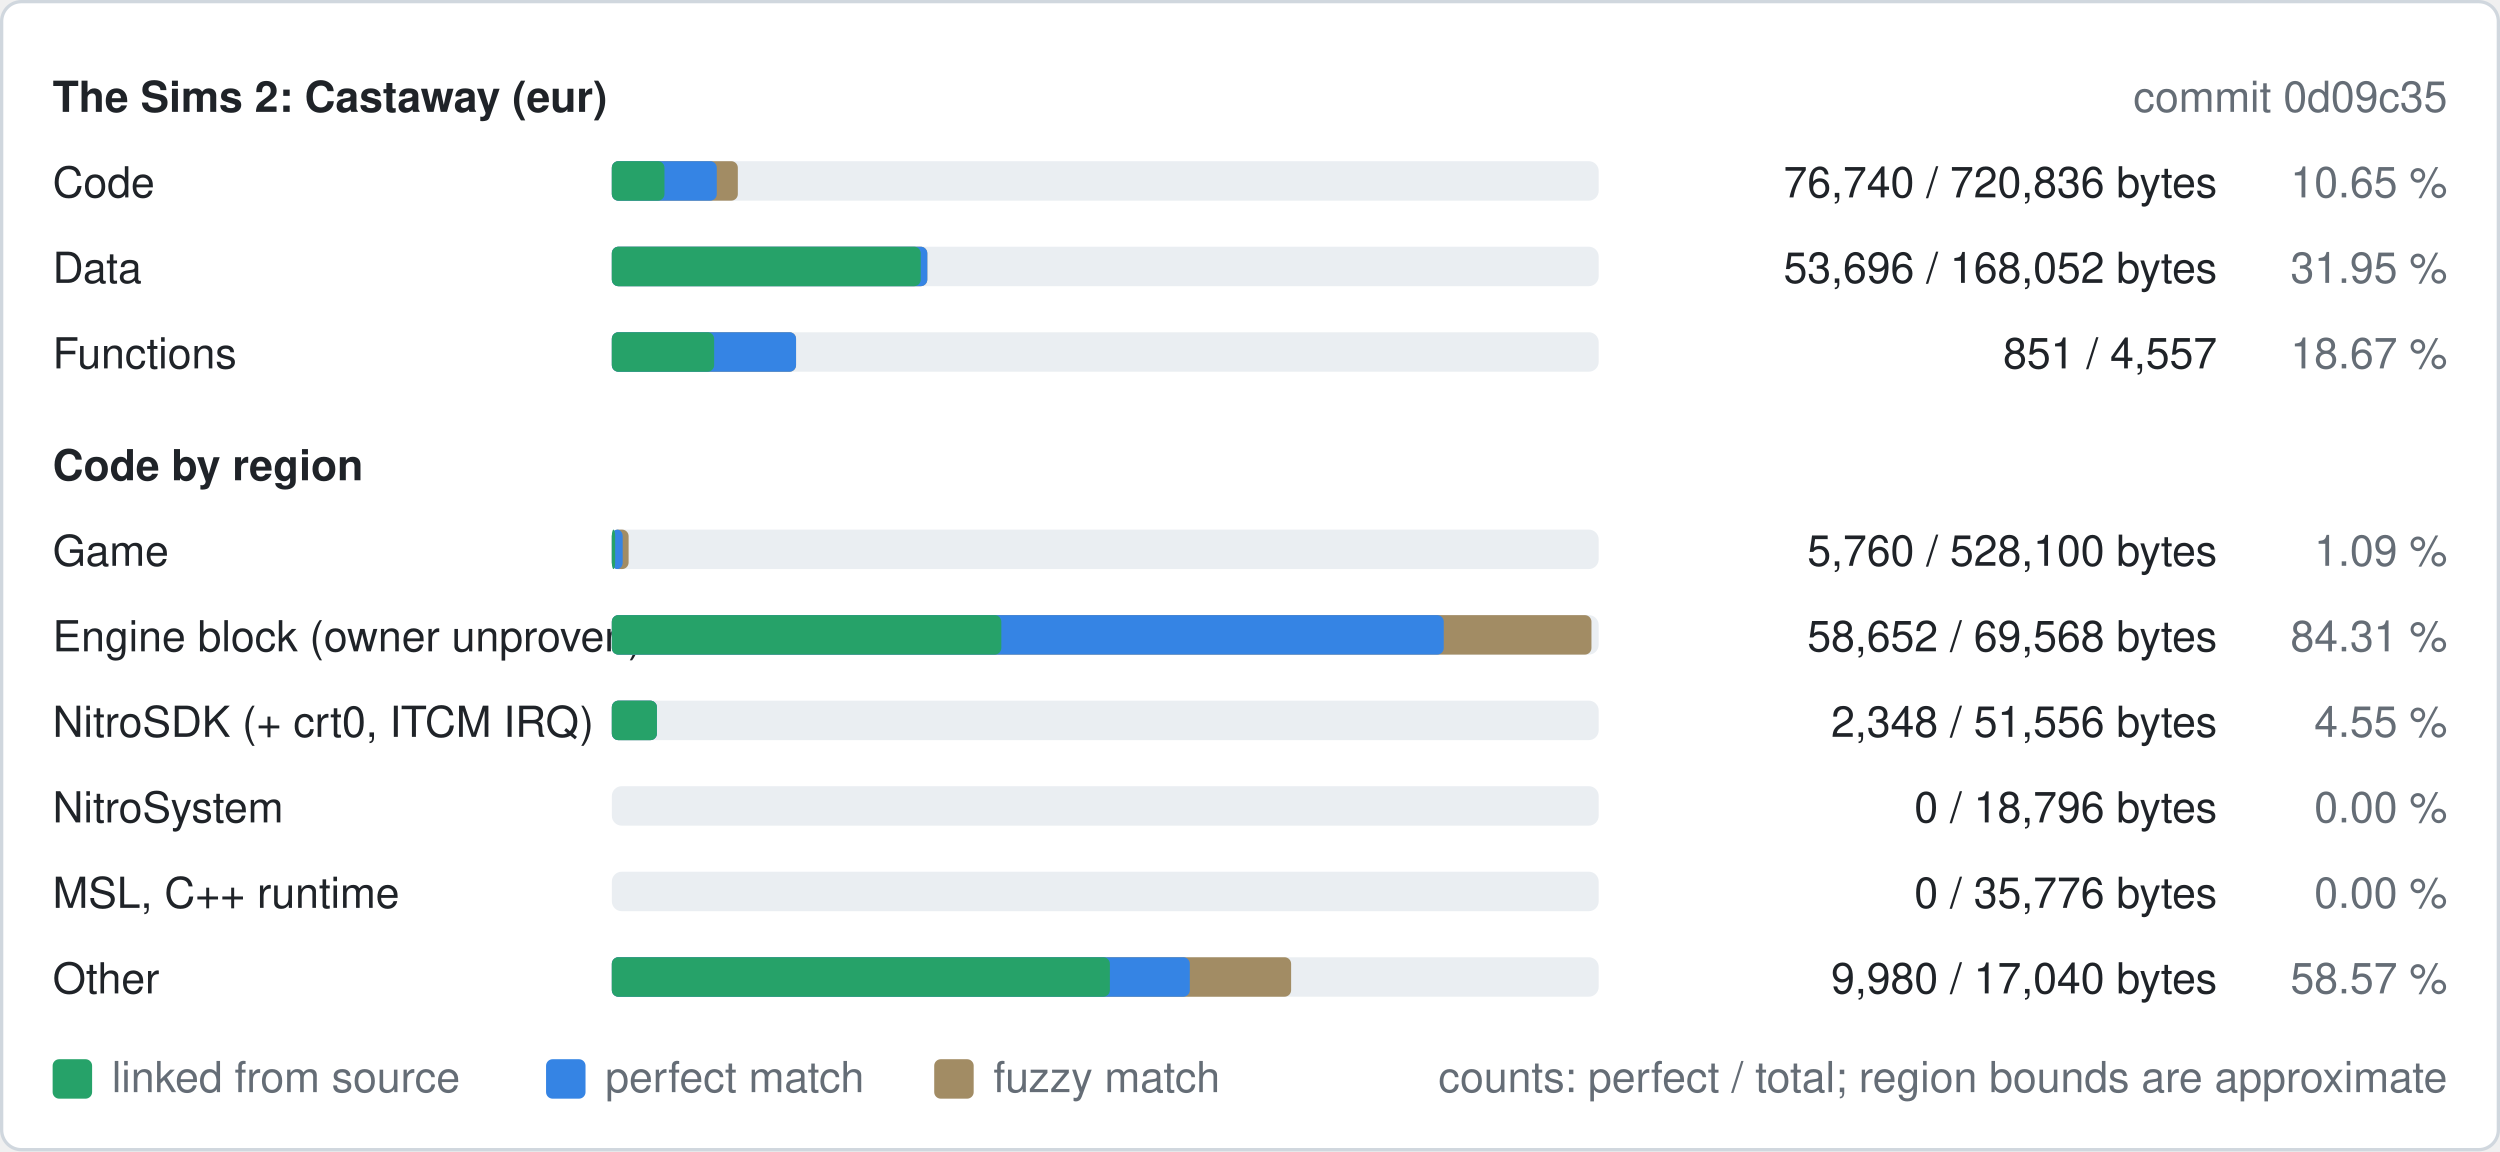
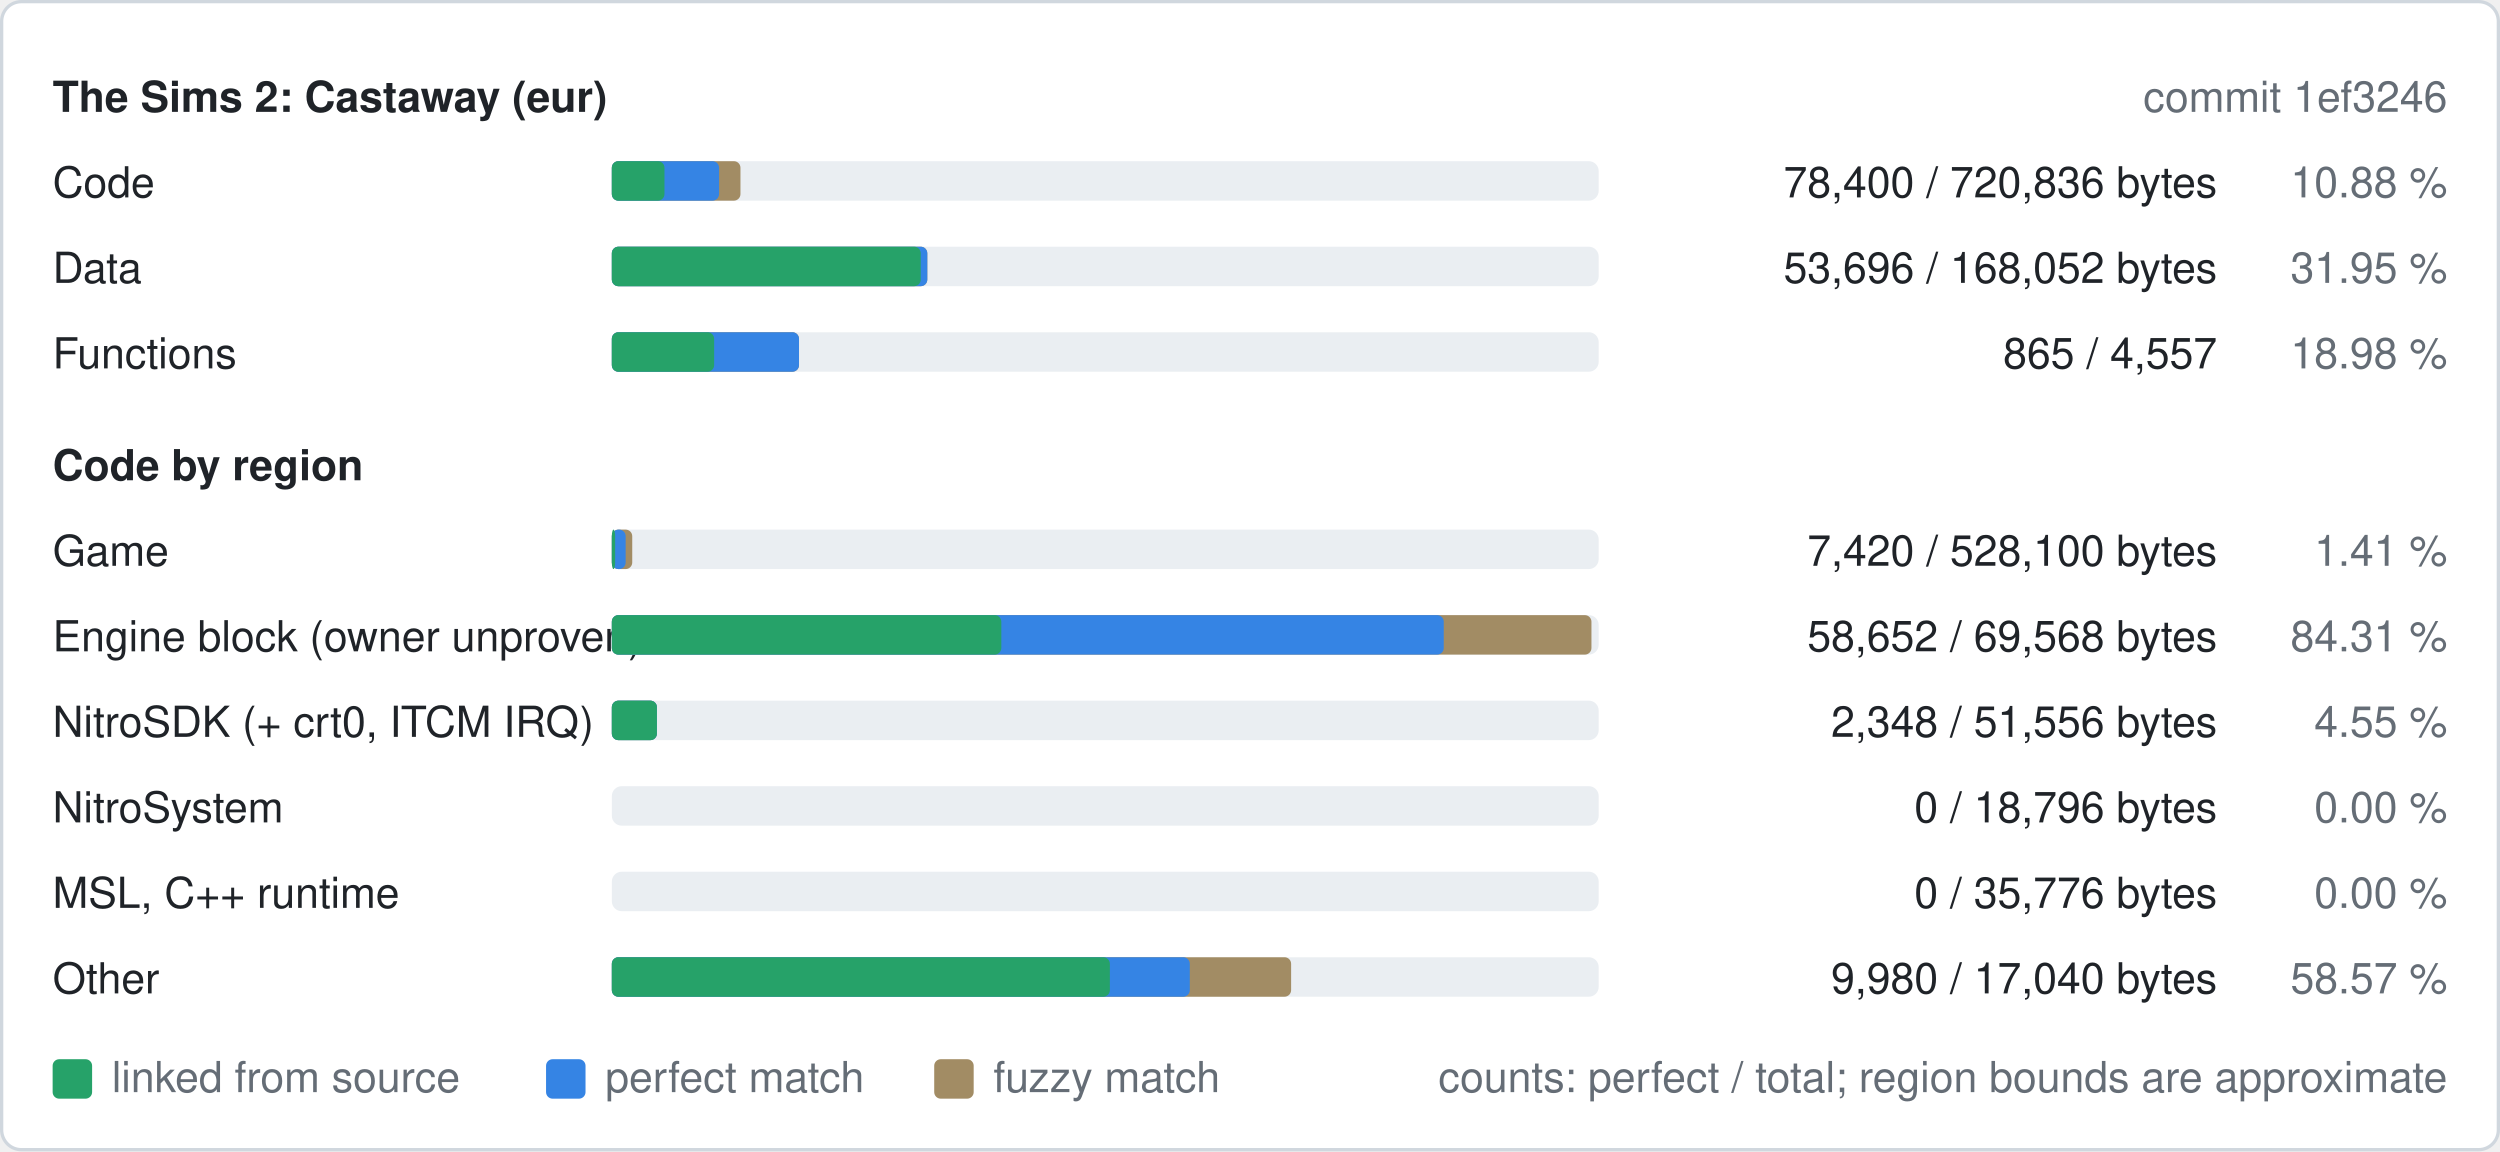
<svg xmlns="http://www.w3.org/2000/svg" width="760" height="350" viewBox="0 0 760 350" role="img" aria-label="Decompilation progress of eur">
  <style>
text{font-family:-apple-system,BlinkMacSystemFont,"Segoe UI",Helvetica,Arial,sans-serif;font-size:13px}
.b{font-weight:600}
.bg{fill:#ffffff;stroke:#d0d7de}.t{fill:#1f2328}.m{fill:#656d76}.track{fill:#eaeef2}.fuzzy{fill:#a28c64}.perfect{fill:#3584e4}.linked{fill:#26a269}
@media (prefers-color-scheme: dark){.bg{fill:#0d1117;stroke:#30363d}.t{fill:#e6edf3}.m{fill:#8d96a0}.track{fill:#21262d}.fuzzy{fill:#a28c64}.perfect{fill:#3584e4}.linked{fill:#2ec27e}}
</style>
  <rect class="bg" x="0.5" y="0.5" width="759" height="349" rx="6" />
  <text class="t b" x="16" y="34">The Sims 2: Castaway (eur)</text>
-   <text class="m" x="744" y="34" text-anchor="end">commit 0d09c35</text>
+   <text class="m" x="744" y="34" text-anchor="end">commit 1ef3246</text>
  <text class="t" x="16" y="60">Code</text>
  <rect class="track" x="186" y="49" width="300" height="12" rx="3" />
-   <rect class="fuzzy" x="186" y="49" width="38.3" height="12" rx="2" />
-   <rect class="perfect" x="186" y="49" width="31.9" height="12" rx="2" />
+   <rect class="fuzzy" x="186" y="49" width="39.1" height="12" rx="2" />
+   <rect class="perfect" x="186" y="49" width="32.6" height="12" rx="2" />
  <rect class="linked" x="186" y="49" width="16.0" height="12" rx="2" />
-   <text class="t" x="674" y="60" text-anchor="end">76,740 / 720,836 bytes</text>
-   <text class="m" x="744" y="60" text-anchor="end">10.65 %</text>
+   <text class="t" x="674" y="60" text-anchor="end">78,400 / 720,836 bytes</text>
+   <text class="m" x="744" y="60" text-anchor="end">10.88 %</text>
  <text class="t" x="16" y="86">Data</text>
  <rect class="track" x="186" y="75" width="300" height="12" rx="3" />
  <rect class="fuzzy" x="186" y="75" width="95.9" height="12" rx="2" />
  <rect class="perfect" x="186" y="75" width="95.9" height="12" rx="2" />
  <rect class="linked" x="186" y="75" width="93.9" height="12" rx="2" />
  <text class="t" x="674" y="86" text-anchor="end">53,696 / 168,052 bytes</text>
  <text class="m" x="744" y="86" text-anchor="end">31.95 %</text>
  <text class="t" x="16" y="112">Functions</text>
  <rect class="track" x="186" y="101" width="300" height="12" rx="3" />
-   <rect class="fuzzy" x="186" y="101" width="56.0" height="12" rx="2" />
-   <rect class="perfect" x="186" y="101" width="56.0" height="12" rx="2" />
+   <rect class="fuzzy" x="186" y="101" width="56.9" height="12" rx="2" />
+   <rect class="perfect" x="186" y="101" width="56.9" height="12" rx="2" />
  <rect class="linked" x="186" y="101" width="31.1" height="12" rx="2" />
-   <text class="t" x="674" y="112" text-anchor="end">851 / 4,557</text>
-   <text class="m" x="744" y="112" text-anchor="end">18.67 %</text>
+   <text class="t" x="674" y="112" text-anchor="end">865 / 4,557</text>
+   <text class="m" x="744" y="112" text-anchor="end">18.98 %</text>
  <text class="t b" x="16" y="146">Code by region</text>
  <text class="t" x="16" y="172">Game</text>
  <rect class="track" x="186" y="161" width="300" height="12" rx="3" />
-   <rect class="fuzzy" x="186" y="161" width="5.1" height="12" rx="2" />
-   <rect class="perfect" x="186" y="161" width="3.3" height="12" rx="2" />
+   <rect class="fuzzy" x="186" y="161" width="6.2" height="12" rx="2" />
+   <rect class="perfect" x="186" y="161" width="4.2" height="12" rx="2" />
  <rect class="linked" x="186" y="161" width="1.0" height="12" rx="2" />
-   <text class="t" x="674" y="172" text-anchor="end">5,760 / 528,100 bytes</text>
-   <text class="m" x="744" y="172" text-anchor="end">1.09 %</text>
+   <text class="t" x="674" y="172" text-anchor="end">7,420 / 528,100 bytes</text>
+   <text class="m" x="744" y="172" text-anchor="end">1.41 %</text>
  <text class="t" x="16" y="198">Engine block (owner unproven)</text>
  <rect class="track" x="186" y="187" width="300" height="12" rx="3" />
  <rect class="fuzzy" x="186" y="187" width="297.8" height="12" rx="2" />
  <rect class="perfect" x="186" y="187" width="252.9" height="12" rx="2" />
  <rect class="linked" x="186" y="187" width="118.4" height="12" rx="2" />
  <text class="t" x="674" y="198" text-anchor="end">58,652 / 69,568 bytes</text>
  <text class="m" x="744" y="198" text-anchor="end">84.31 %</text>
  <text class="t" x="16" y="224">NitroSDK (+ crt0, ITCM IRQ)</text>
  <rect class="track" x="186" y="213" width="300" height="12" rx="3" />
  <rect class="fuzzy" x="186" y="213" width="13.7" height="12" rx="2" />
  <rect class="perfect" x="186" y="213" width="13.7" height="12" rx="2" />
  <rect class="linked" x="186" y="213" width="13.7" height="12" rx="2" />
  <text class="t" x="674" y="224" text-anchor="end">2,348 / 51,556 bytes</text>
  <text class="m" x="744" y="224" text-anchor="end">4.55 %</text>
  <text class="t" x="16" y="250">NitroSystem</text>
  <rect class="track" x="186" y="239" width="300" height="12" rx="3" />
  <text class="t" x="674" y="250" text-anchor="end">0 / 18,796 bytes</text>
  <text class="m" x="744" y="250" text-anchor="end">0.00 %</text>
  <text class="t" x="16" y="276">MSL, C++ runtime</text>
  <rect class="track" x="186" y="265" width="300" height="12" rx="3" />
  <text class="t" x="674" y="276" text-anchor="end">0 / 35,776 bytes</text>
  <text class="m" x="744" y="276" text-anchor="end">0.00 %</text>
  <text class="t" x="16" y="302">Other</text>
  <rect class="track" x="186" y="291" width="300" height="12" rx="3" />
  <rect class="fuzzy" x="186" y="291" width="206.5" height="12" rx="2" />
  <rect class="perfect" x="186" y="291" width="175.7" height="12" rx="2" />
  <rect class="linked" x="186" y="291" width="151.4" height="12" rx="2" />
  <text class="t" x="674" y="302" text-anchor="end">9,980 / 17,040 bytes</text>
  <text class="m" x="744" y="302" text-anchor="end">58.57 %</text>
  <rect class="linked" x="16" y="322" width="12" height="12" rx="2" />
  <text class="m" x="34" y="332">linked from source</text>
  <rect class="perfect" x="166" y="322" width="12" height="12" rx="2" />
  <text class="m" x="184" y="332">perfect match</text>
  <rect class="fuzzy" x="284" y="322" width="12" height="12" rx="2" />
  <text class="m" x="302" y="332">fuzzy match</text>
  <text class="m" x="744" y="332" text-anchor="end">counts: perfect / total; region bounds are approximate</text>
</svg>
